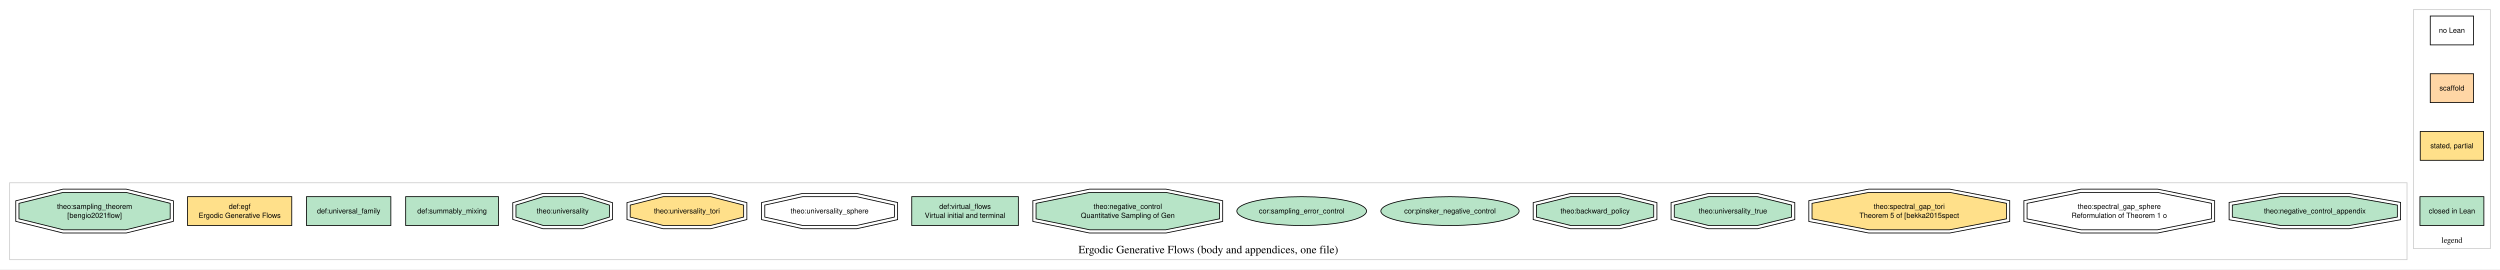
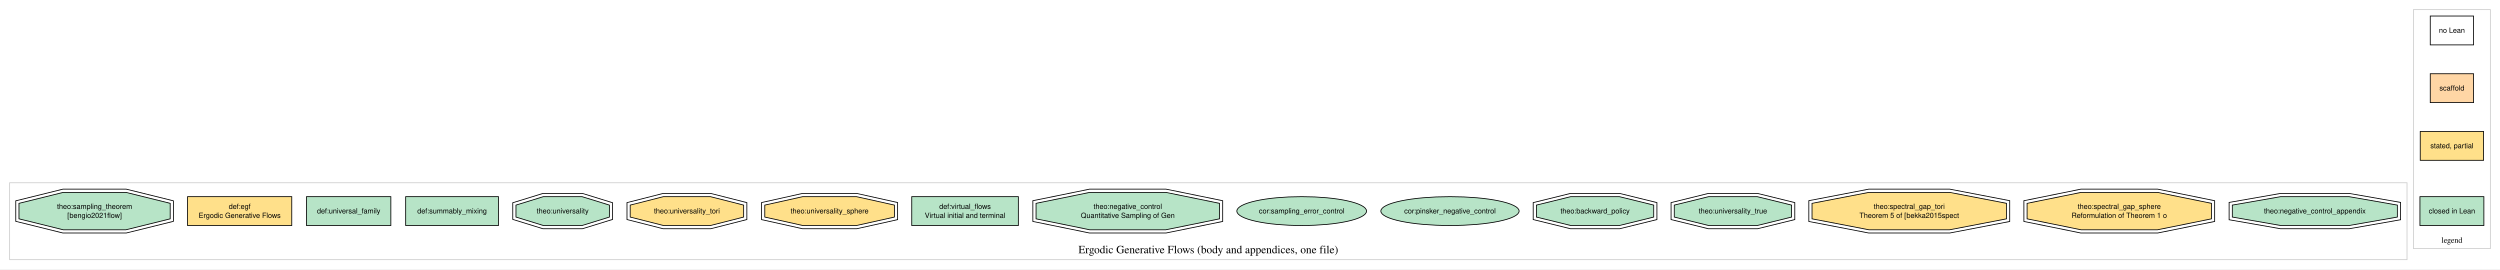
<svg xmlns="http://www.w3.org/2000/svg" width="3119pt" height="336pt" viewBox="0.00 0.00 3119.00 336.00">
  <g id="graph0" class="graph" transform="scale(1 1) rotate(0) translate(4 331.94)">
    <polygon fill="white" stroke="none" points="-4,4 -4,-331.94 3115,-331.94 3115,4 -4,4" />
    <g id="clust1" class="cluster">
      <polygon fill="none" stroke="#cccccc" points="8,-8 8,-103.94 2999,-103.94 2999,-8 8,-8" />
      <text xml:space="preserve" text-anchor="middle" x="1503.5" y="-15.95" font-family="Times,serif" font-size="14.00">Ergodic Generative Flows (body and appendices, one file)</text>
    </g>
    <g id="clust2" class="cluster">
      <polygon fill="none" stroke="#cccccc" points="3007,-21.84 3007,-319.94 3103,-319.94 3103,-21.84 3007,-21.84" />
      <text xml:space="preserve" text-anchor="middle" x="3055" y="-29.09" font-family="Times,serif" font-size="10.00">legend</text>
    </g>
    <g id="node1" class="node">
      <polygon fill="#b7e4c7" stroke="black" points="208.33,-58.92 208.33,-78.26 153.07,-91.94 74.93,-91.94 19.67,-78.26 19.67,-58.92 74.93,-45.25 153.07,-45.25 208.33,-58.92" />
      <polygon fill="none" stroke="black" points="212.33,-55.79 212.33,-81.39 153.56,-95.94 74.44,-95.94 15.67,-81.39 15.67,-55.79 74.44,-41.25 153.56,-41.25 212.33,-55.79" />
      <text xml:space="preserve" text-anchor="middle" x="114" y="-71.29" font-family="Helvetica,sans-Serif" font-size="9.00">theo:sampling_theorem</text>
      <text xml:space="preserve" text-anchor="middle" x="114" y="-60.04" font-family="Helvetica,sans-Serif" font-size="9.00">[bengio2021flow]</text>
    </g>
    <g id="node2" class="node">
      <polygon fill="#ffe08a" stroke="black" points="360,-86.59 230,-86.59 230,-50.59 360,-50.59 360,-86.59" />
      <text xml:space="preserve" text-anchor="middle" x="295" y="-71.29" font-family="Helvetica,sans-Serif" font-size="9.00">def:egf</text>
      <text xml:space="preserve" text-anchor="middle" x="295" y="-60.04" font-family="Helvetica,sans-Serif" font-size="9.00">Ergodic Generative Flows</text>
    </g>
    <g id="node3" class="node">
      <polygon fill="#b7e4c7" stroke="black" points="483.62,-86.59 378.38,-86.59 378.38,-50.59 483.62,-50.59 483.62,-86.59" />
      <text xml:space="preserve" text-anchor="middle" x="431" y="-65.67" font-family="Helvetica,sans-Serif" font-size="9.00">def:universal_family</text>
    </g>
    <g id="node4" class="node">
      <polygon fill="#b7e4c7" stroke="black" points="617.88,-86.59 502.12,-86.59 502.12,-50.59 617.88,-50.59 617.88,-86.59" />
      <text xml:space="preserve" text-anchor="middle" x="560" y="-65.67" font-family="Helvetica,sans-Serif" font-size="9.00">def:summably_mixing</text>
    </g>
    <g id="node5" class="node">
      <polygon fill="#b7e4c7" stroke="black" points="756.28,-61.14 756.28,-76.05 722.14,-86.59 673.86,-86.59 639.72,-76.05 639.72,-61.14 673.86,-50.59 722.14,-50.59 756.28,-61.14" />
      <polygon fill="none" stroke="black" points="760.28,-58.19 760.28,-79 722.74,-90.59 673.26,-90.59 635.72,-79 635.72,-58.19 673.26,-46.59 722.74,-46.59 760.28,-58.19" />
      <text xml:space="preserve" text-anchor="middle" x="698" y="-65.67" font-family="Helvetica,sans-Serif" font-size="9.00">theo:universality</text>
    </g>
    <g id="node6" class="node">
      <polygon fill="#ffe08a" stroke="black" points="923.77,-61.14 923.77,-76.05 882.31,-86.59 823.69,-86.59 782.23,-76.05 782.23,-61.14 823.69,-50.59 882.31,-50.59 923.77,-61.14" />
      <polygon fill="none" stroke="black" points="927.77,-58.03 927.77,-79.16 882.81,-90.59 823.19,-90.59 778.23,-79.16 778.23,-58.03 823.19,-46.59 882.81,-46.59 927.77,-58.03" />
      <text xml:space="preserve" text-anchor="middle" x="853" y="-65.67" font-family="Helvetica,sans-Serif" font-size="9.00">theo:universality_tori</text>
    </g>
    <g id="node7" class="node">
-       <polygon fill="#ffffff" stroke="black" points="1111.86,-61.14 1111.86,-76.05 1064.49,-86.59 997.51,-86.59 950.14,-76.05 950.14,-61.14 997.51,-50.59 1064.49,-50.59 1111.86,-61.14" />
+       <polygon fill="#ffe08a" stroke="black" points="1111.86,-61.14 1111.86,-76.05 1064.49,-86.59 997.51,-86.59 950.14,-76.05 950.14,-61.14 997.51,-50.59 1064.49,-50.59 1111.86,-61.14" />
      <polygon fill="none" stroke="black" points="1115.86,-57.93 1115.86,-79.26 1064.93,-90.59 997.07,-90.59 946.14,-79.26 946.14,-57.93 997.07,-46.59 1064.93,-46.59 1115.86,-57.93" />
      <text xml:space="preserve" text-anchor="middle" x="1031" y="-65.67" font-family="Helvetica,sans-Serif" font-size="9.00">theo:universality_sphere</text>
    </g>
    <g id="node8" class="node">
      <polygon fill="#b7e4c7" stroke="black" points="1266.5,-86.59 1133.5,-86.59 1133.5,-50.59 1266.5,-50.59 1266.5,-86.59" />
      <text xml:space="preserve" text-anchor="middle" x="1200" y="-71.29" font-family="Helvetica,sans-Serif" font-size="9.00">def:virtual_flows</text>
      <text xml:space="preserve" text-anchor="middle" x="1200" y="-60.04" font-family="Helvetica,sans-Serif" font-size="9.00">Virtual initial and terminal</text>
    </g>
    <g id="node9" class="node">
      <polygon fill="#b7e4c7" stroke="black" points="1517.42,-58.92 1517.42,-78.26 1450.4,-91.94 1355.6,-91.94 1288.58,-78.26 1288.58,-58.92 1355.6,-45.25 1450.4,-45.25 1517.42,-58.92" />
      <polygon fill="none" stroke="black" points="1521.42,-55.66 1521.42,-81.53 1450.8,-95.94 1355.2,-95.94 1284.58,-81.53 1284.58,-55.66 1355.2,-41.25 1450.8,-41.25 1521.42,-55.66" />
      <text xml:space="preserve" text-anchor="middle" x="1403" y="-71.29" font-family="Helvetica,sans-Serif" font-size="9.00">theo:negative_control</text>
      <text xml:space="preserve" text-anchor="middle" x="1403" y="-60.04" font-family="Helvetica,sans-Serif" font-size="9.00">Quantitative Sampling of Gen</text>
    </g>
    <g id="node10" class="node">
      <ellipse fill="#b7e4c7" stroke="black" cx="1620" cy="-68.59" rx="80.91" ry="18" />
      <text xml:space="preserve" text-anchor="middle" x="1620" y="-65.67" font-family="Helvetica,sans-Serif" font-size="9.00">cor:sampling_error_control</text>
    </g>
    <g id="node11" class="node">
      <ellipse fill="#b7e4c7" stroke="black" cx="1805" cy="-68.59" rx="86.24" ry="18" />
      <text xml:space="preserve" text-anchor="middle" x="1805" y="-65.67" font-family="Helvetica,sans-Serif" font-size="9.00">cor:pinsker_negative_control</text>
    </g>
    <g id="node12" class="node">
      <polygon fill="#b7e4c7" stroke="black" points="2059.17,-61.14 2059.17,-76.05 2016.31,-86.59 1955.69,-86.59 1912.83,-76.05 1912.83,-61.14 1955.69,-50.59 2016.31,-50.59 2059.17,-61.14" />
      <polygon fill="none" stroke="black" points="2063.17,-58 2063.17,-79.18 2016.79,-90.59 1955.21,-90.59 1908.83,-79.18 1908.83,-58 1955.21,-46.59 2016.79,-46.59 2063.17,-58" />
      <text xml:space="preserve" text-anchor="middle" x="1986" y="-65.67" font-family="Helvetica,sans-Serif" font-size="9.00">theo:backward_policy</text>
    </g>
    <g id="node13" class="node">
      <polygon fill="#b7e4c7" stroke="black" points="2231.17,-61.14 2231.17,-76.05 2188.31,-86.59 2127.69,-86.59 2084.83,-76.05 2084.83,-61.14 2127.69,-50.59 2188.31,-50.59 2231.17,-61.14" />
      <polygon fill="none" stroke="black" points="2235.17,-58 2235.17,-79.18 2188.79,-90.59 2127.21,-90.59 2080.83,-79.18 2080.83,-58 2127.21,-46.59 2188.79,-46.59 2235.17,-58" />
      <text xml:space="preserve" text-anchor="middle" x="2158" y="-65.67" font-family="Helvetica,sans-Serif" font-size="9.00">theo:universality_true</text>
    </g>
    <g id="node14" class="node">
      <polygon fill="#ffe08a" stroke="black" points="2499.31,-58.92 2499.31,-78.26 2428.25,-91.94 2327.75,-91.94 2256.69,-78.26 2256.69,-58.92 2327.75,-45.25 2428.25,-45.25 2499.31,-58.92" />
      <polygon fill="none" stroke="black" points="2503.31,-55.62 2503.31,-81.57 2428.63,-95.94 2327.37,-95.94 2252.69,-81.57 2252.69,-55.62 2327.37,-41.25 2428.63,-41.25 2503.31,-55.62" />
      <text xml:space="preserve" text-anchor="middle" x="2378" y="-71.29" font-family="Helvetica,sans-Serif" font-size="9.00">theo:spectral_gap_tori</text>
      <text xml:space="preserve" text-anchor="middle" x="2378" y="-60.04" font-family="Helvetica,sans-Serif" font-size="9.00">Theorem 5 of [bekka2015spect</text>
    </g>
    <g id="node15" class="node">
-       <polygon fill="#ffffff" stroke="black" points="2755,-58.92 2755,-78.26 2687.63,-91.94 2592.37,-91.94 2525,-78.26 2525,-58.92 2592.37,-45.25 2687.63,-45.25 2755,-58.92" />
+       <polygon fill="#ffe08a" stroke="black" points="2755,-58.92 2755,-78.26 2687.63,-91.94 2592.37,-91.94 2525,-78.26 2525,-58.92 2592.37,-45.25 2687.63,-45.25 2755,-58.92" />
      <polygon fill="none" stroke="black" points="2759,-55.65 2759,-81.53 2688.03,-95.94 2591.97,-95.94 2521,-81.53 2521,-55.65 2591.97,-41.25 2688.03,-41.25 2759,-55.65" />
      <text xml:space="preserve" text-anchor="middle" x="2640" y="-71.29" font-family="Helvetica,sans-Serif" font-size="9.00">theo:spectral_gap_sphere</text>
      <text xml:space="preserve" text-anchor="middle" x="2640" y="-60.04" font-family="Helvetica,sans-Serif" font-size="9.00">Reformulation of Theorem 1 o</text>
    </g>
    <g id="node16" class="node">
      <polygon fill="#b7e4c7" stroke="black" points="2986.95,-61.14 2986.95,-76.05 2926.64,-86.59 2841.36,-86.59 2781.05,-76.05 2781.05,-61.14 2841.36,-50.59 2926.64,-50.59 2986.95,-61.14" />
      <polygon fill="none" stroke="black" points="2990.95,-57.78 2990.95,-79.41 2926.99,-90.59 2841.01,-90.59 2777.05,-79.41 2777.05,-57.78 2841.01,-46.59 2926.99,-46.59 2990.95,-57.78" />
      <text xml:space="preserve" text-anchor="middle" x="2884" y="-65.67" font-family="Helvetica,sans-Serif" font-size="9.00">theo:negative_control_appendix</text>
    </g>
    <g id="node17" class="node">
      <polygon fill="#b7e4c7" stroke="black" points="3094.88,-86.59 3015.12,-86.59 3015.12,-50.59 3094.88,-50.59 3094.88,-86.59" />
      <text xml:space="preserve" text-anchor="middle" x="3055" y="-65.67" font-family="Helvetica,sans-Serif" font-size="9.00">closed in Lean</text>
    </g>
    <g id="node18" class="node">
      <polygon fill="#ffe08a" stroke="black" points="3094.5,-167.94 3015.5,-167.94 3015.5,-131.94 3094.5,-131.94 3094.5,-167.94" />
      <text xml:space="preserve" text-anchor="middle" x="3055" y="-147.01" font-family="Helvetica,sans-Serif" font-size="9.00">stated, partial</text>
    </g>
    <g id="node19" class="node">
      <polygon fill="#ffd6a5" stroke="black" points="3082,-239.94 3028,-239.94 3028,-203.94 3082,-203.94 3082,-239.94" />
      <text xml:space="preserve" text-anchor="middle" x="3055" y="-219.01" font-family="Helvetica,sans-Serif" font-size="9.00">scaffold</text>
    </g>
    <g id="node20" class="node">
      <polygon fill="#ffffff" stroke="black" points="3082,-311.94 3028,-311.94 3028,-275.94 3082,-275.94 3082,-311.94" />
      <text xml:space="preserve" text-anchor="middle" x="3055" y="-291.01" font-family="Helvetica,sans-Serif" font-size="9.00">no Lean</text>
    </g>
  </g>
</svg>
